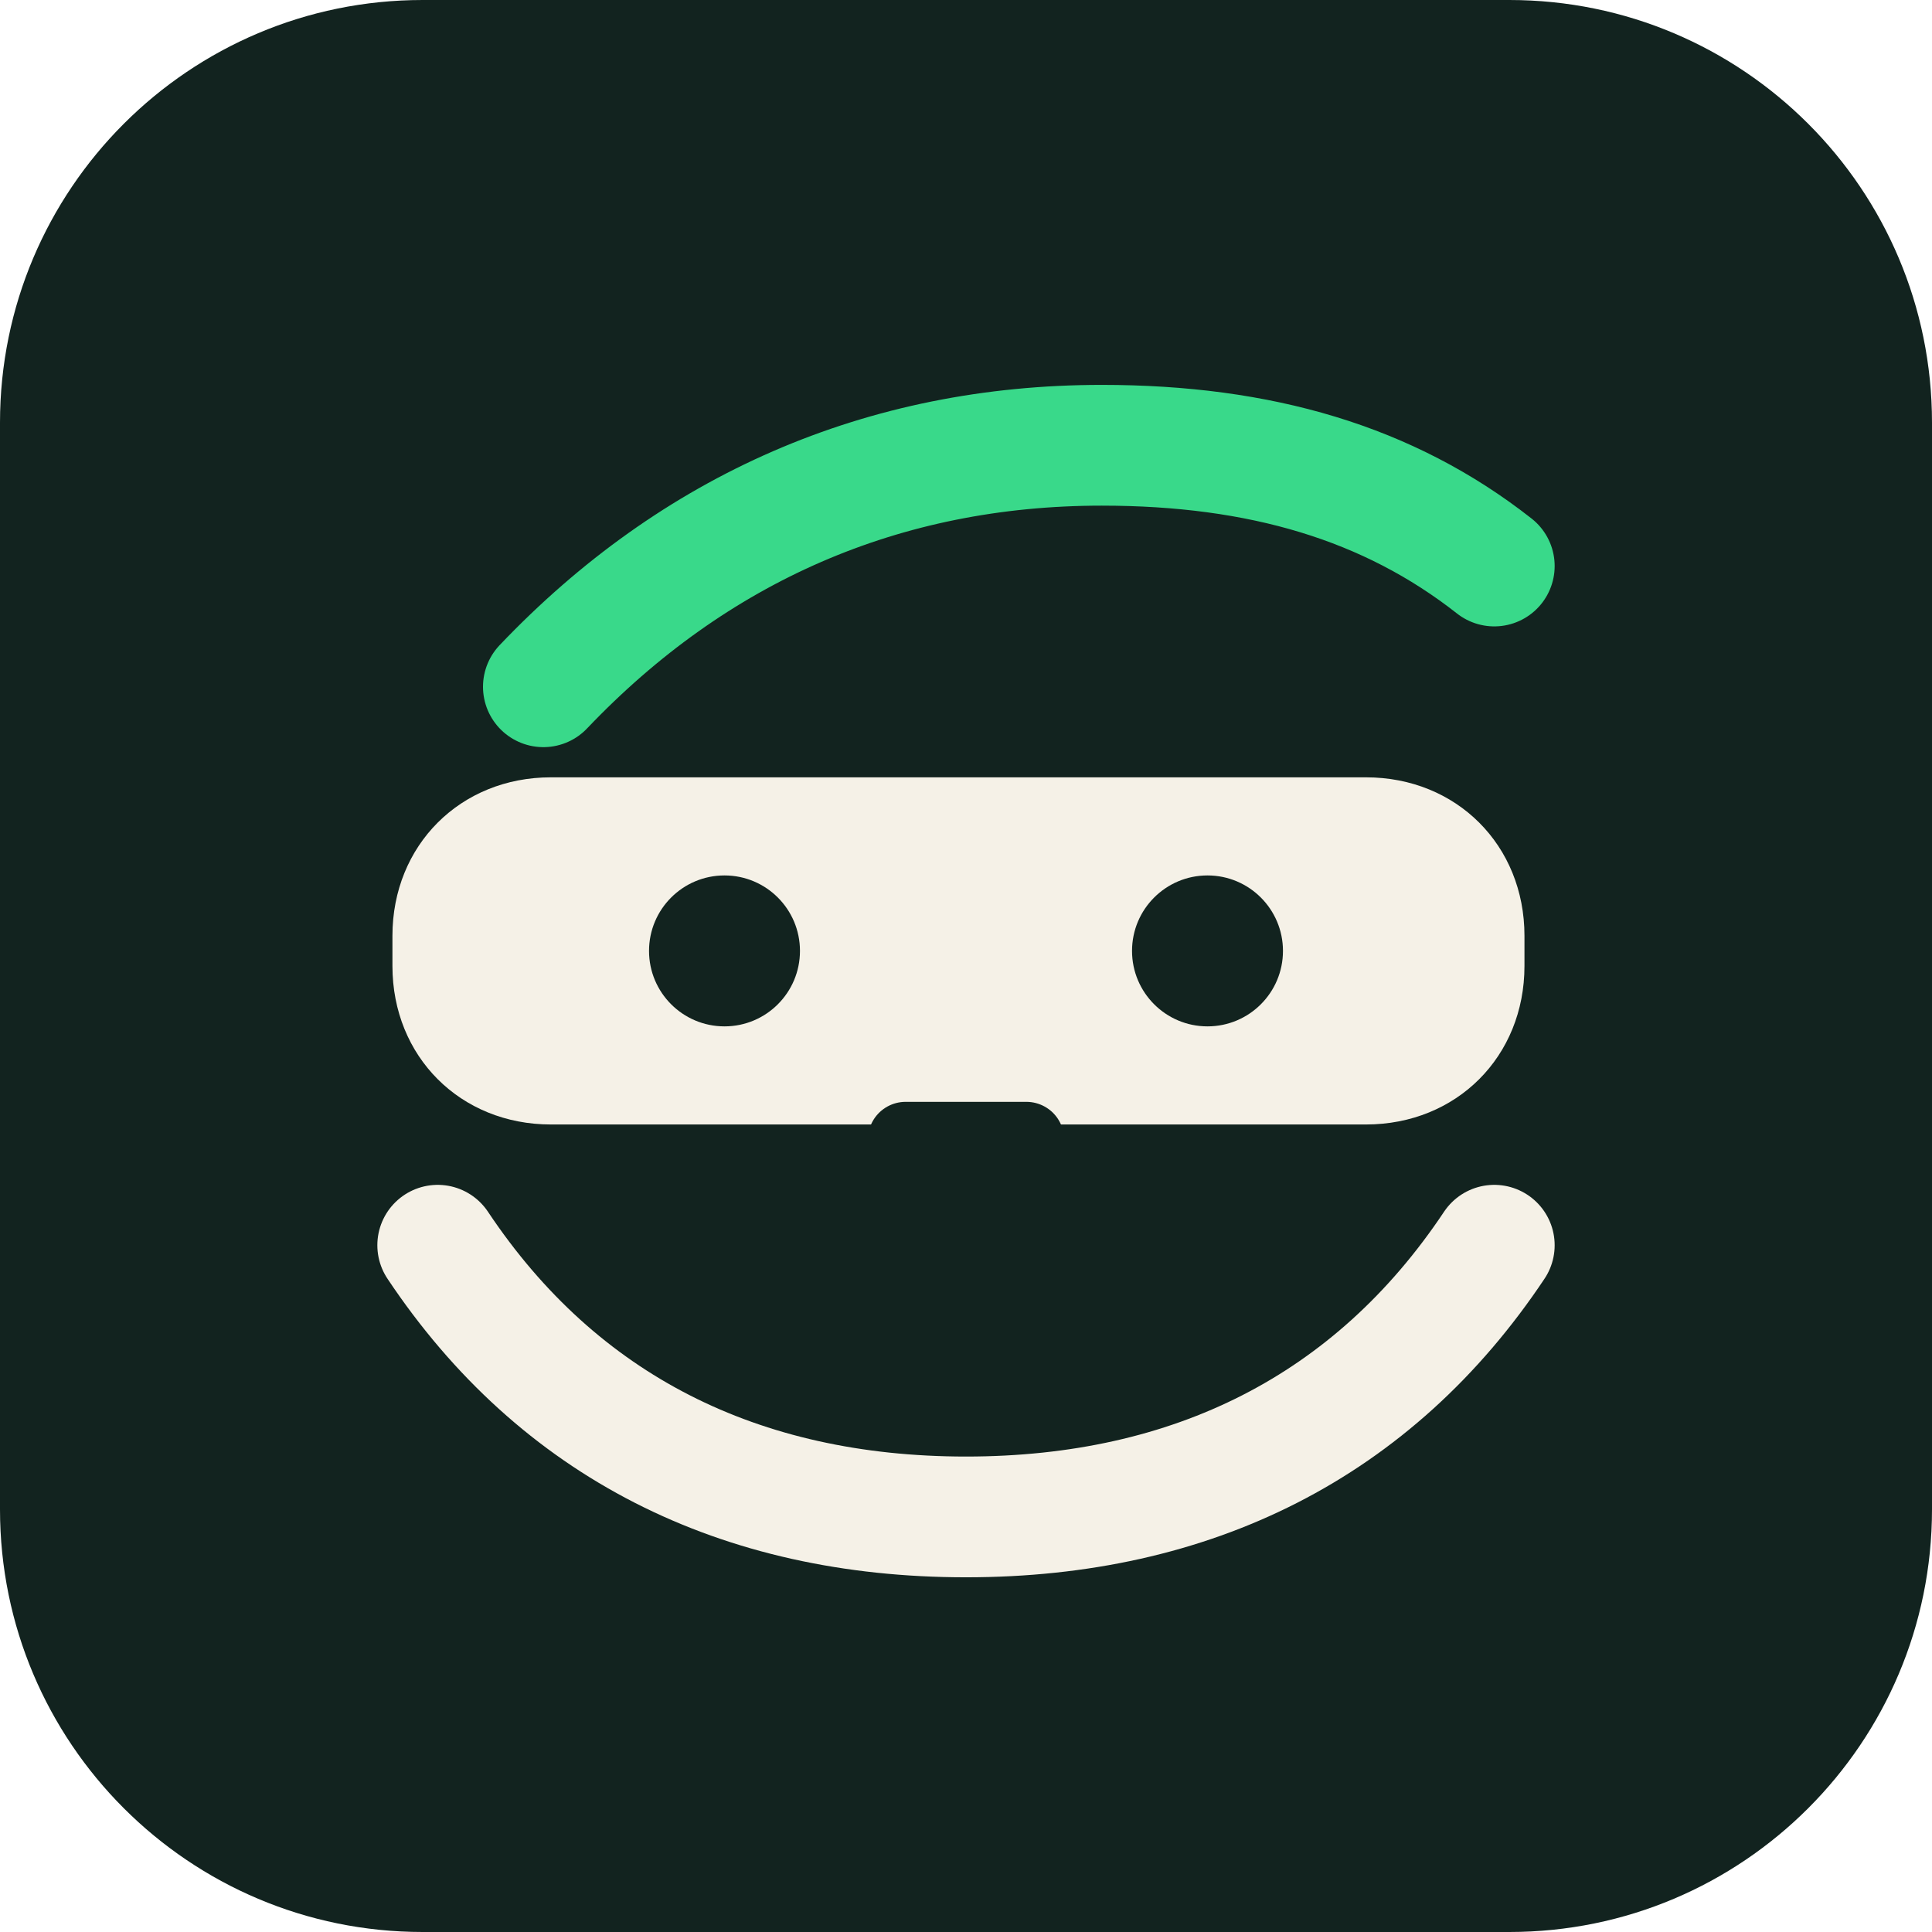
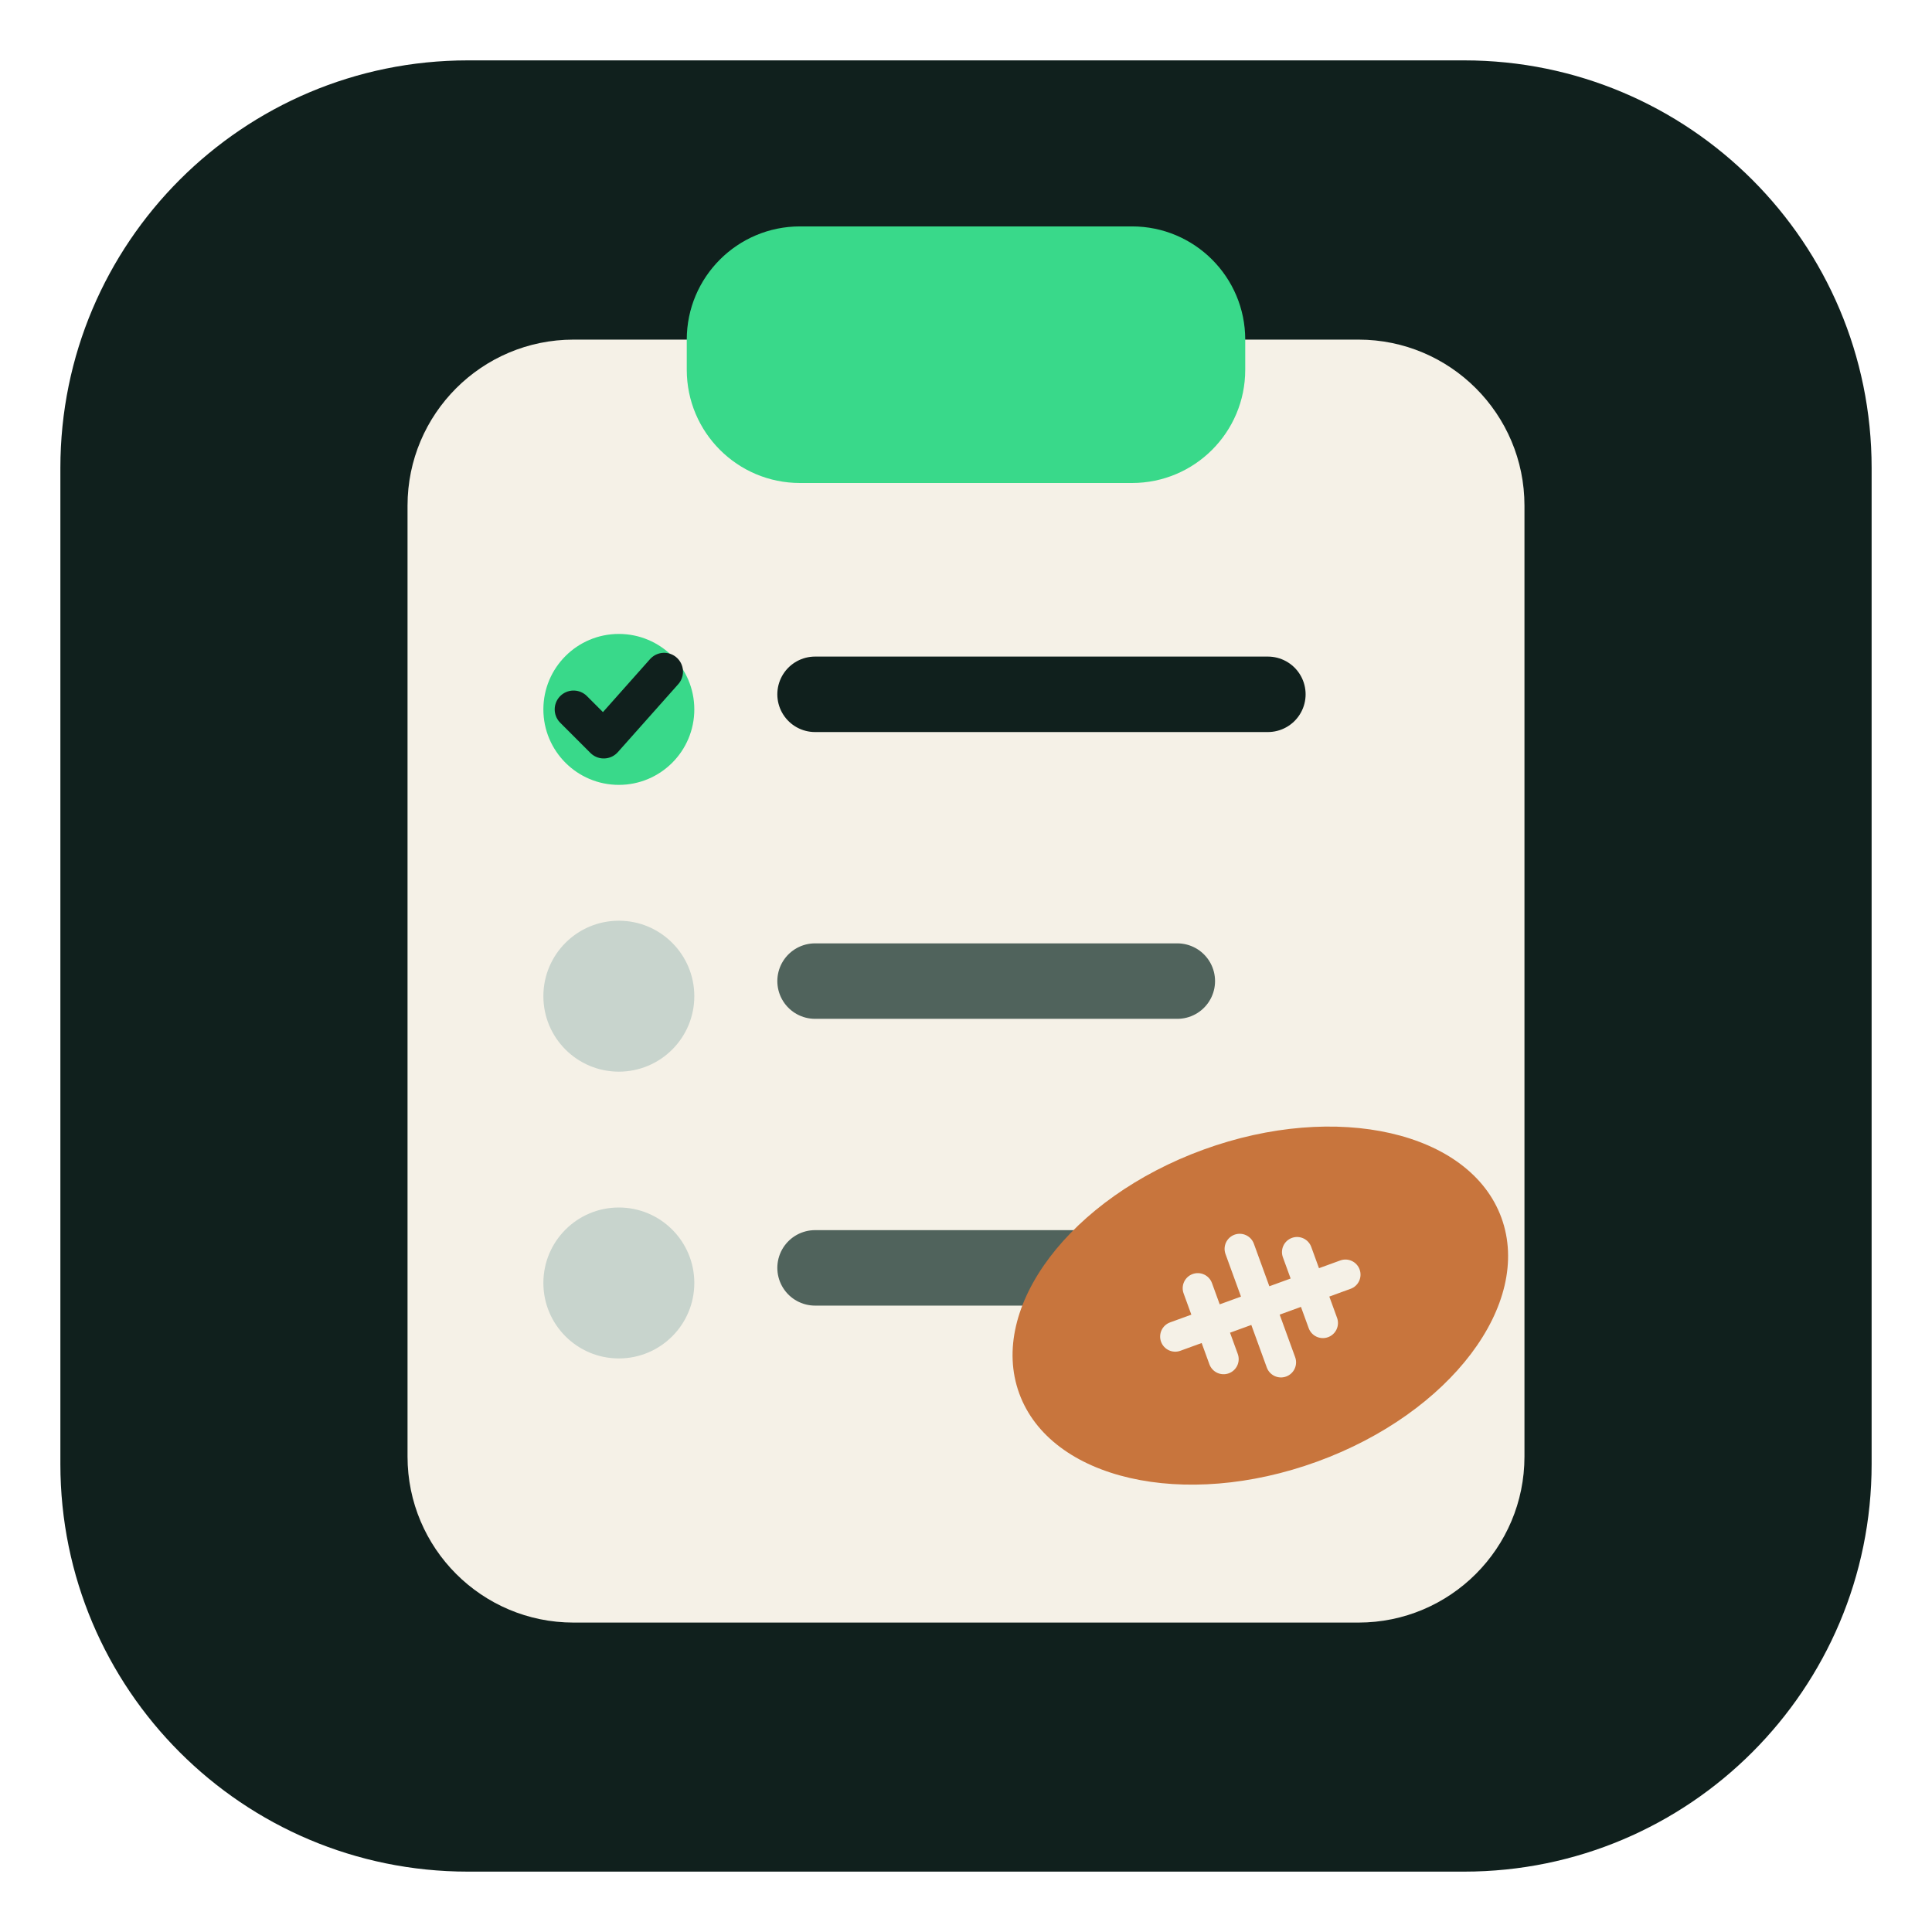
- <svg xmlns="http://www.w3.org/2000/svg" viewBox="0 0 256 256" role="img" aria-label="Sleeper AI Team Manager icon">
-   <rect width="256" height="256" rx="56" fill="#12231f" />
-   <path d="M58 165c16 24 40 36 70 36s54-12 70-36" fill="none" stroke="#f5f1e7" stroke-width="16" stroke-linecap="round" />
-   <path d="M72 91c20-21 45-32 74-32 21 0 38 5 52 16" fill="none" stroke="#39d98a" stroke-width="16" stroke-linecap="round" />
-   <path d="M73 103h108c12 0 21 9 21 21v4c0 12-9 21-21 21H73c-12 0-21-9-21-21v-4c0-12 9-21 21-21Z" fill="#f5f1e7" />
-   <circle cx="96" cy="126" r="10" fill="#12231f" />
-   <circle cx="160" cy="126" r="10" fill="#12231f" />
-   <path d="M120 151h16" stroke="#12231f" stroke-width="10" stroke-linecap="round" />
+ <svg xmlns="http://www.w3.org/2000/svg" viewBox="0 0 256 256" role="img" aria-label="Sleeper Draft Assistant icon">
+   <rect x="8" y="8" width="240" height="240" rx="54" fill="#10201d" />
+   <rect x="54" y="45" width="148" height="170" rx="22" fill="#f5f1e7" />
+   <rect x="91" y="30" width="74" height="34" rx="15" fill="#39d98a" />
+   <circle cx="82" cy="94" r="10" fill="#39d98a" />
+   <path d="m76 94 4 4 8-9" fill="none" stroke="#10201d" stroke-width="5" stroke-linecap="round" stroke-linejoin="round" />
+   <path d="M108 92h60" fill="none" stroke="#10201d" stroke-width="10" stroke-linecap="round" />
+   <circle cx="82" cy="132" r="10" fill="#c8d4cd" />
+   <path d="M108 130h48" fill="none" stroke="#50635c" stroke-width="10" stroke-linecap="round" />
+   <circle cx="82" cy="170" r="10" fill="#c8d4cd" />
+   <path d="M108 168h34" fill="none" stroke="#50635c" stroke-width="10" stroke-linecap="round" />
+   <ellipse cx="167" cy="173" rx="34" ry="22" fill="#c8753d" transform="rotate(-20 167 173)" />
+   <path d="M155 173h24m-12-8v16m-7-13v10m14-10v10" fill="none" stroke="#f5f1e7" stroke-width="4" stroke-linecap="round" transform="rotate(-20 167 173)" />
</svg>
